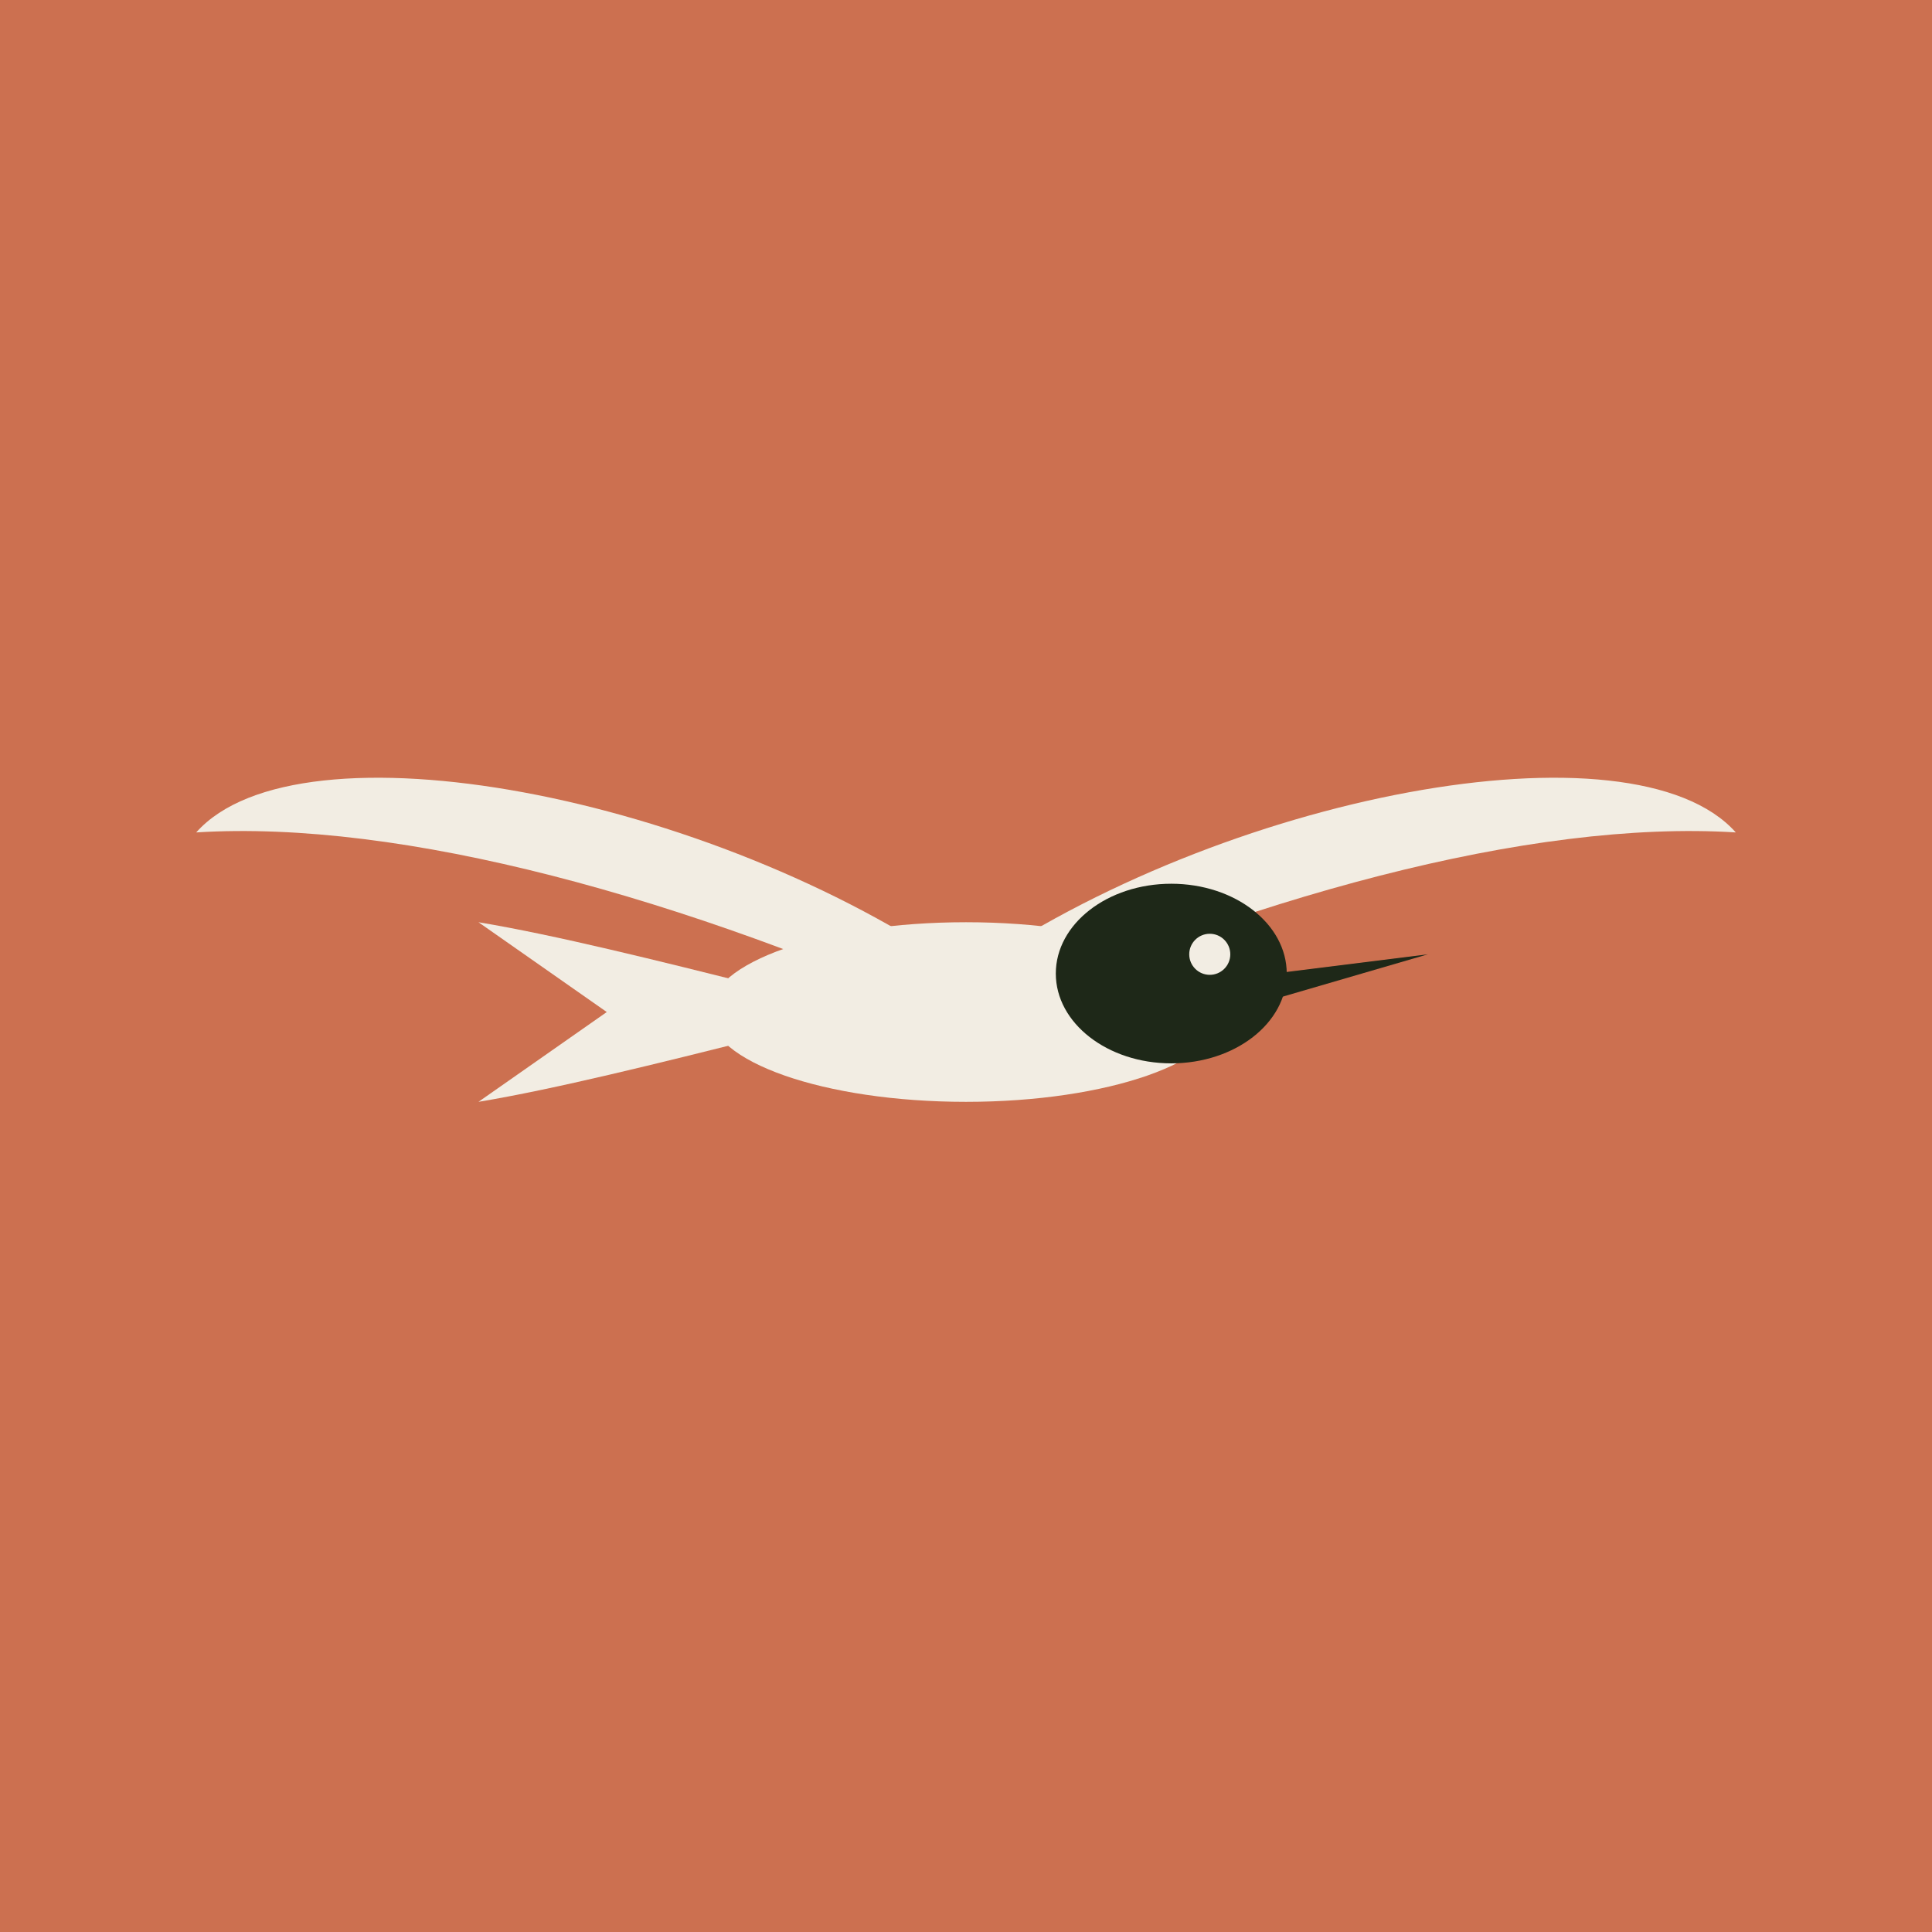
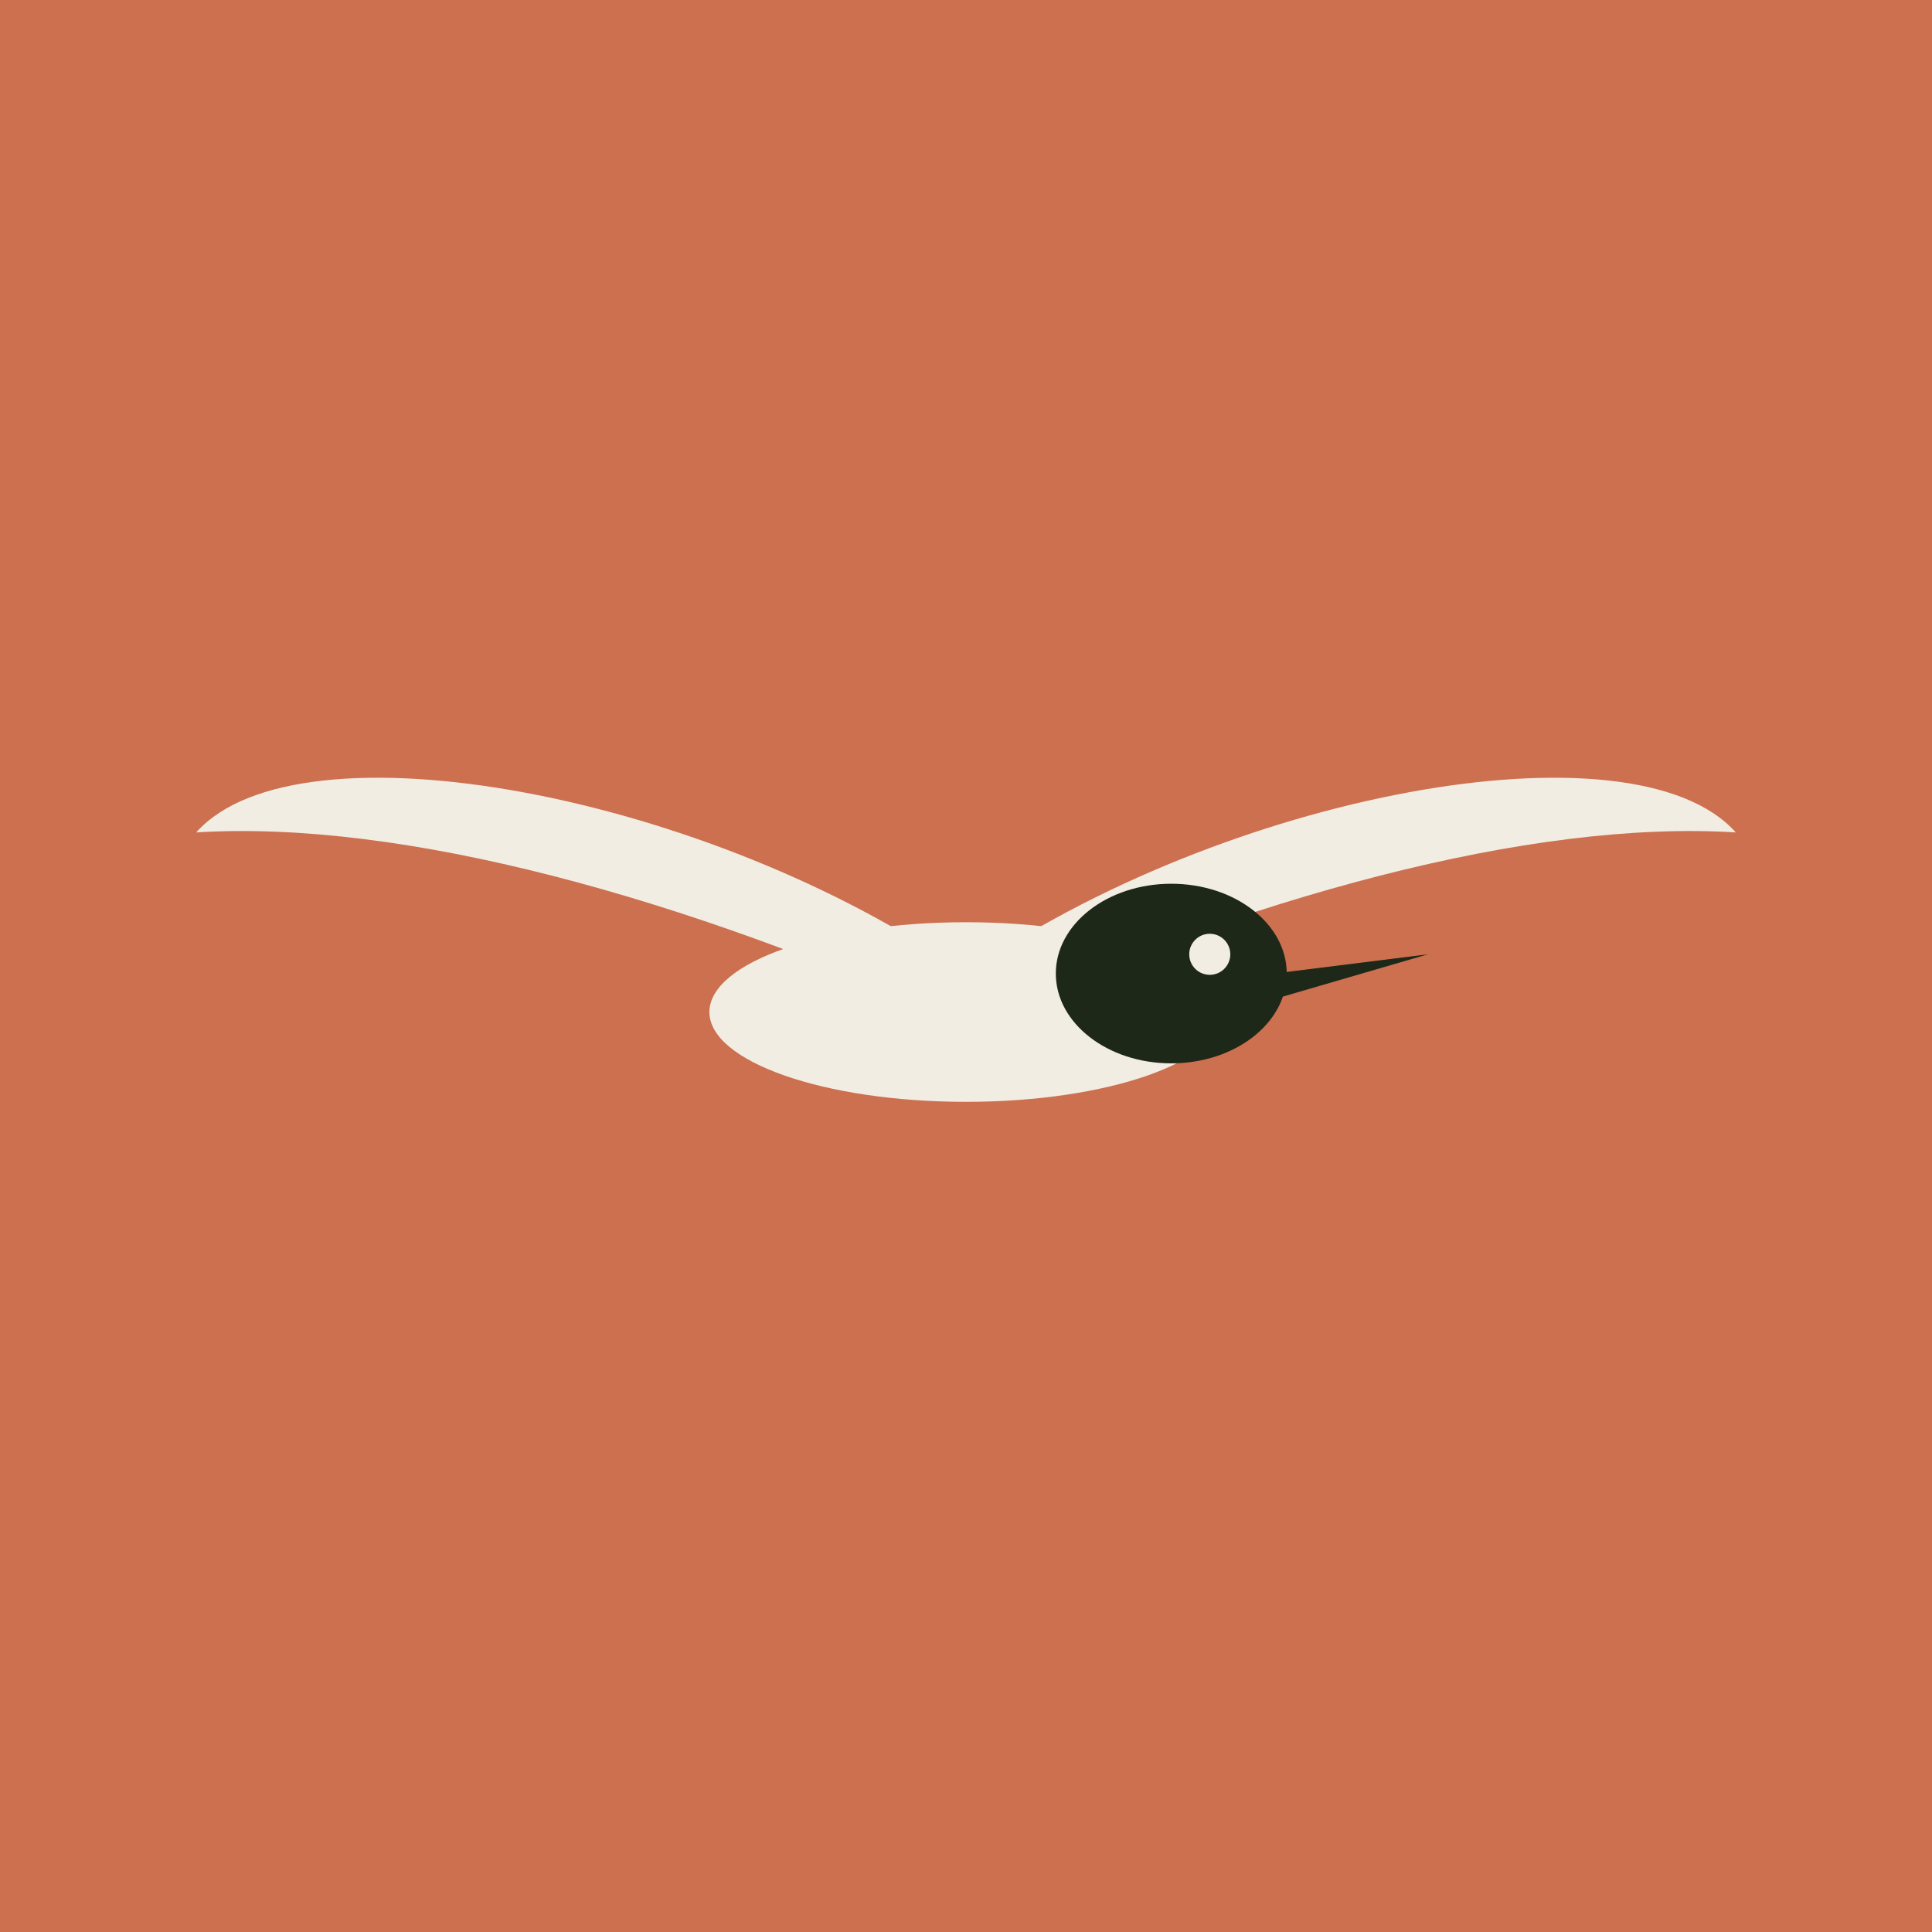
<svg xmlns="http://www.w3.org/2000/svg" viewBox="0 0 512 512">
  <rect width="512" height="512" fill="#cc7050" />
  <g transform="translate(52 122) scale(3.4)">
    <path d="M60 40 C40 26, 8 20, 0 29 C16 28, 38 34, 60 44Z" fill="#f2ede3" />
    <path d="M60 40 C80 26, 112 20, 120 29 C104 28, 82 34, 60 44Z" fill="#f2ede3" />
-     <path d="M44 41 C36 39, 28 37, 22 36 L32 43 L22 50 C28 49, 36 47, 44 45 Z" fill="#f2ede3" />
    <ellipse cx="60" cy="43" rx="20" ry="7" fill="#f2ede3" />
    <ellipse cx="76" cy="40" rx="9" ry="7" fill="#1e2818" />
    <path d="M84 40 L96 38.5 L84 42Z" fill="#1e2818" />
    <circle cx="79" cy="38.5" r="1.6" fill="#f2ede3" />
  </g>
</svg>
